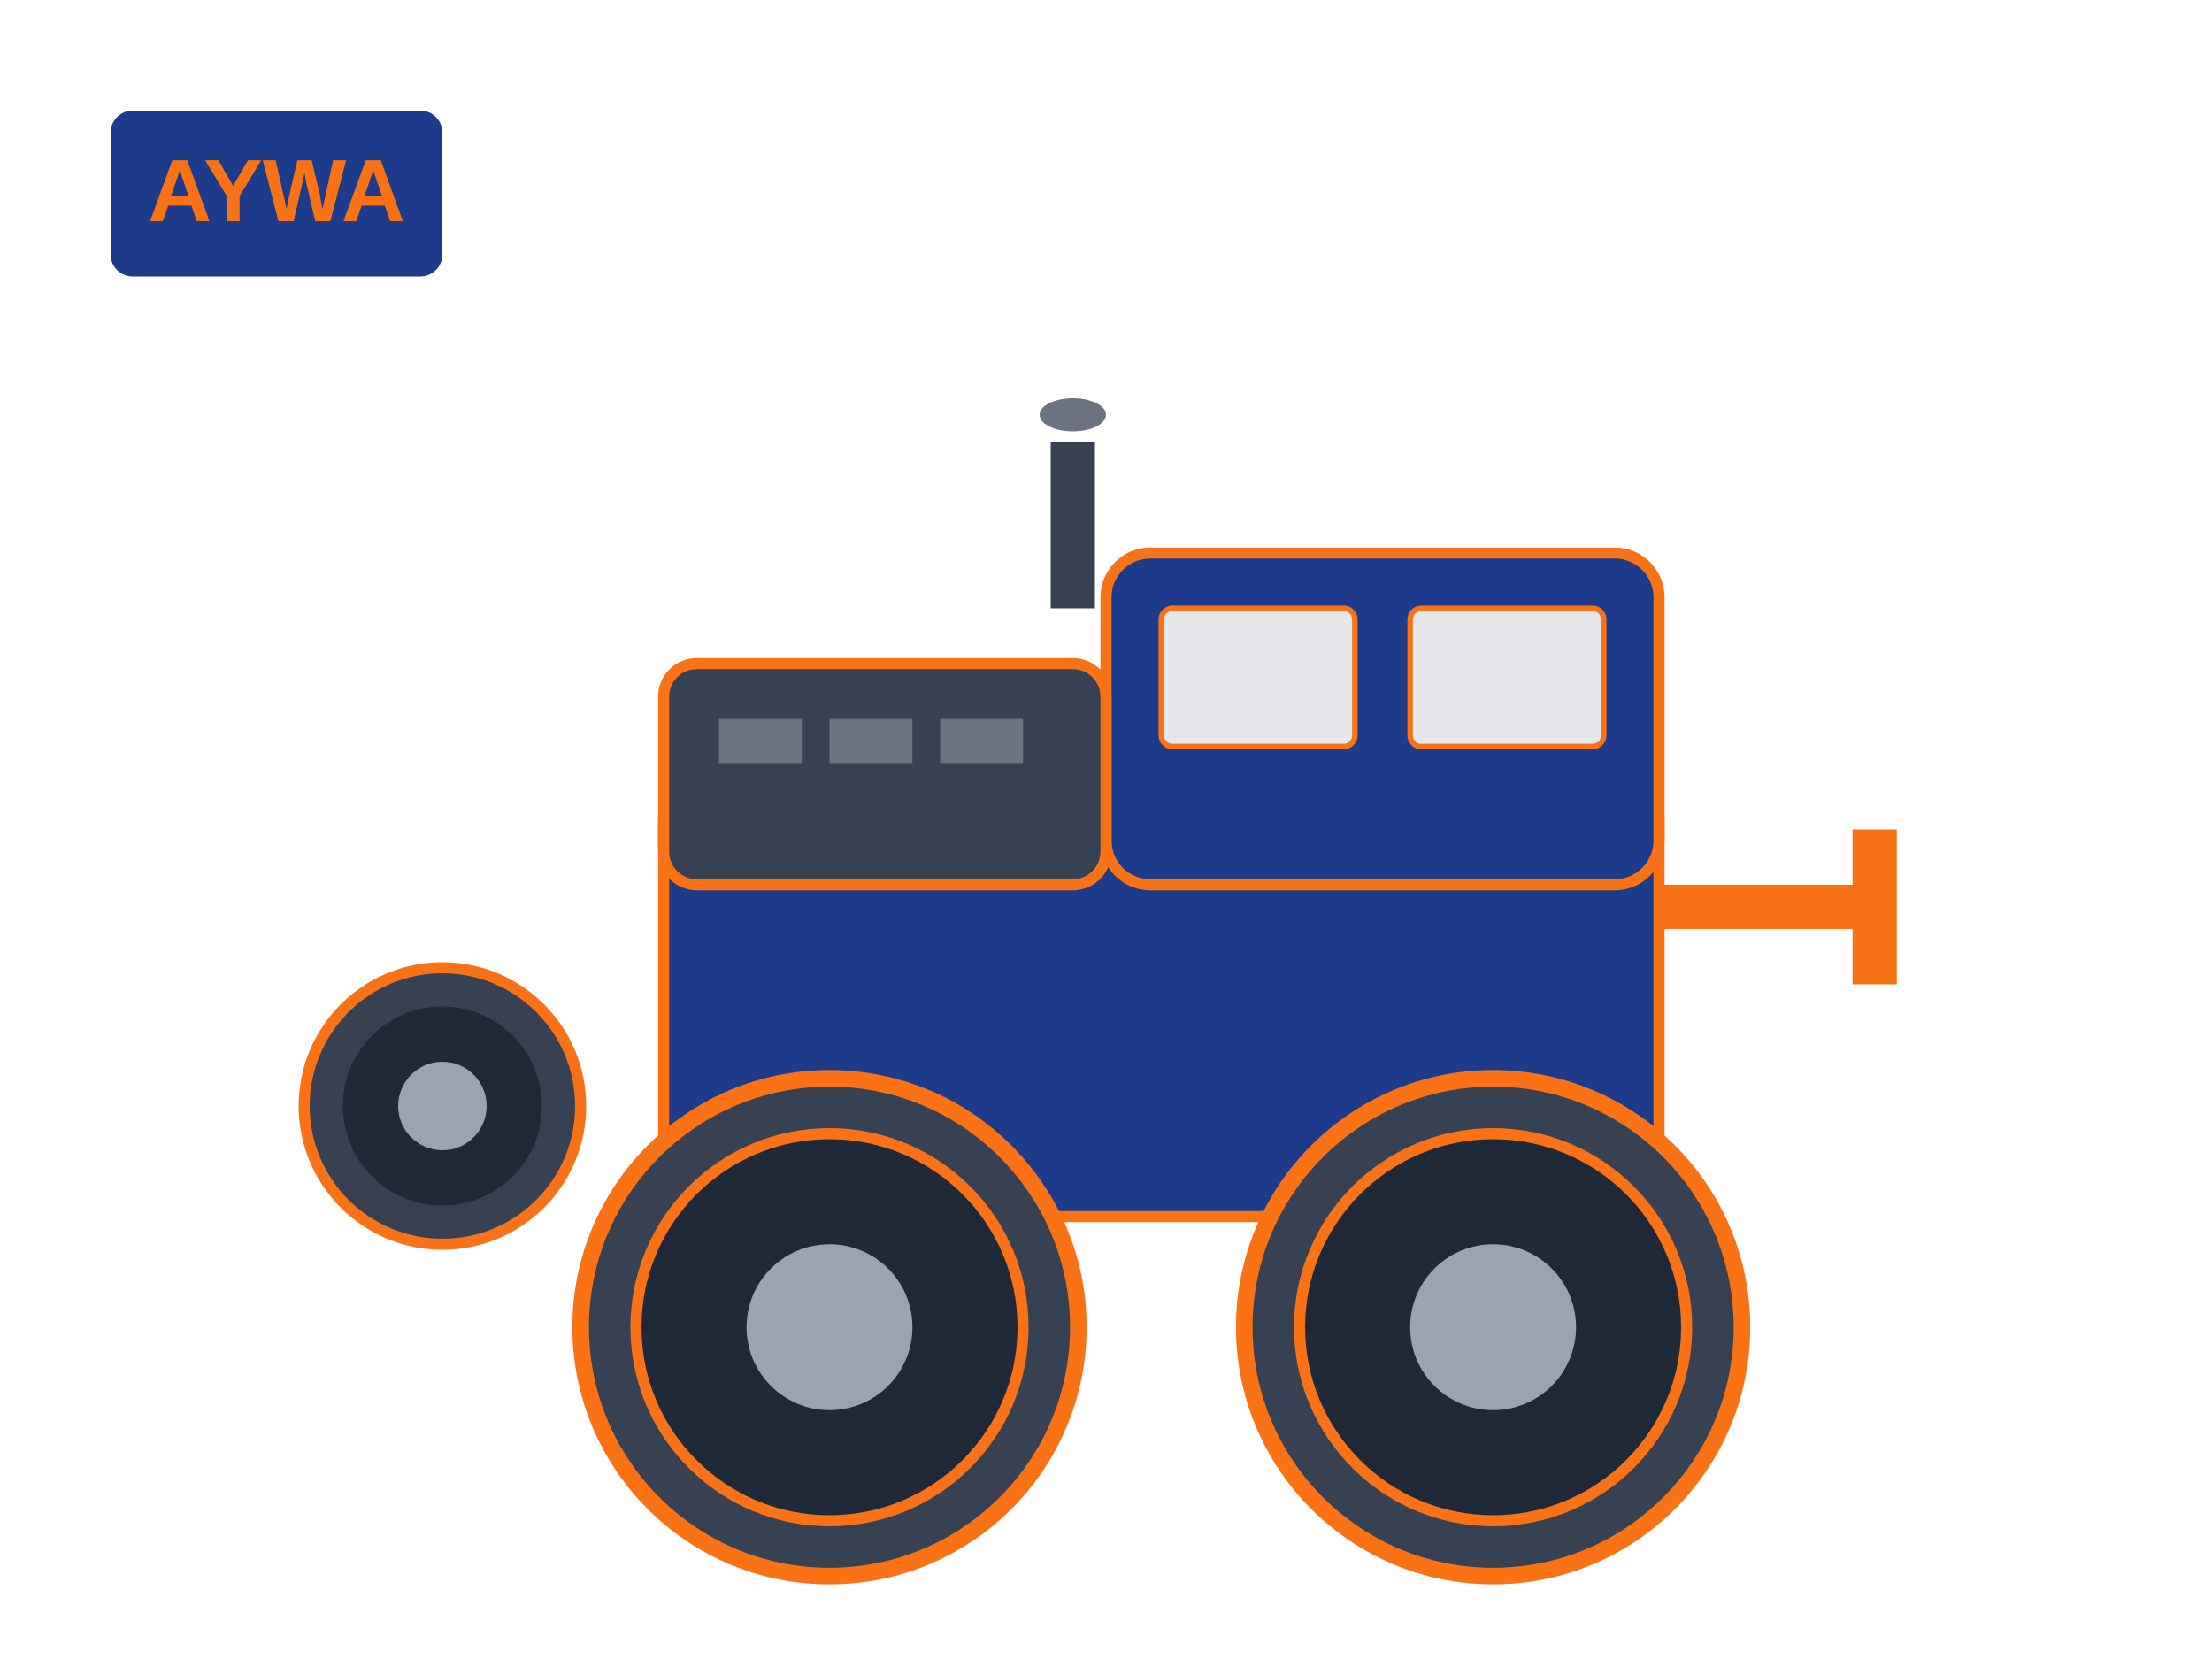
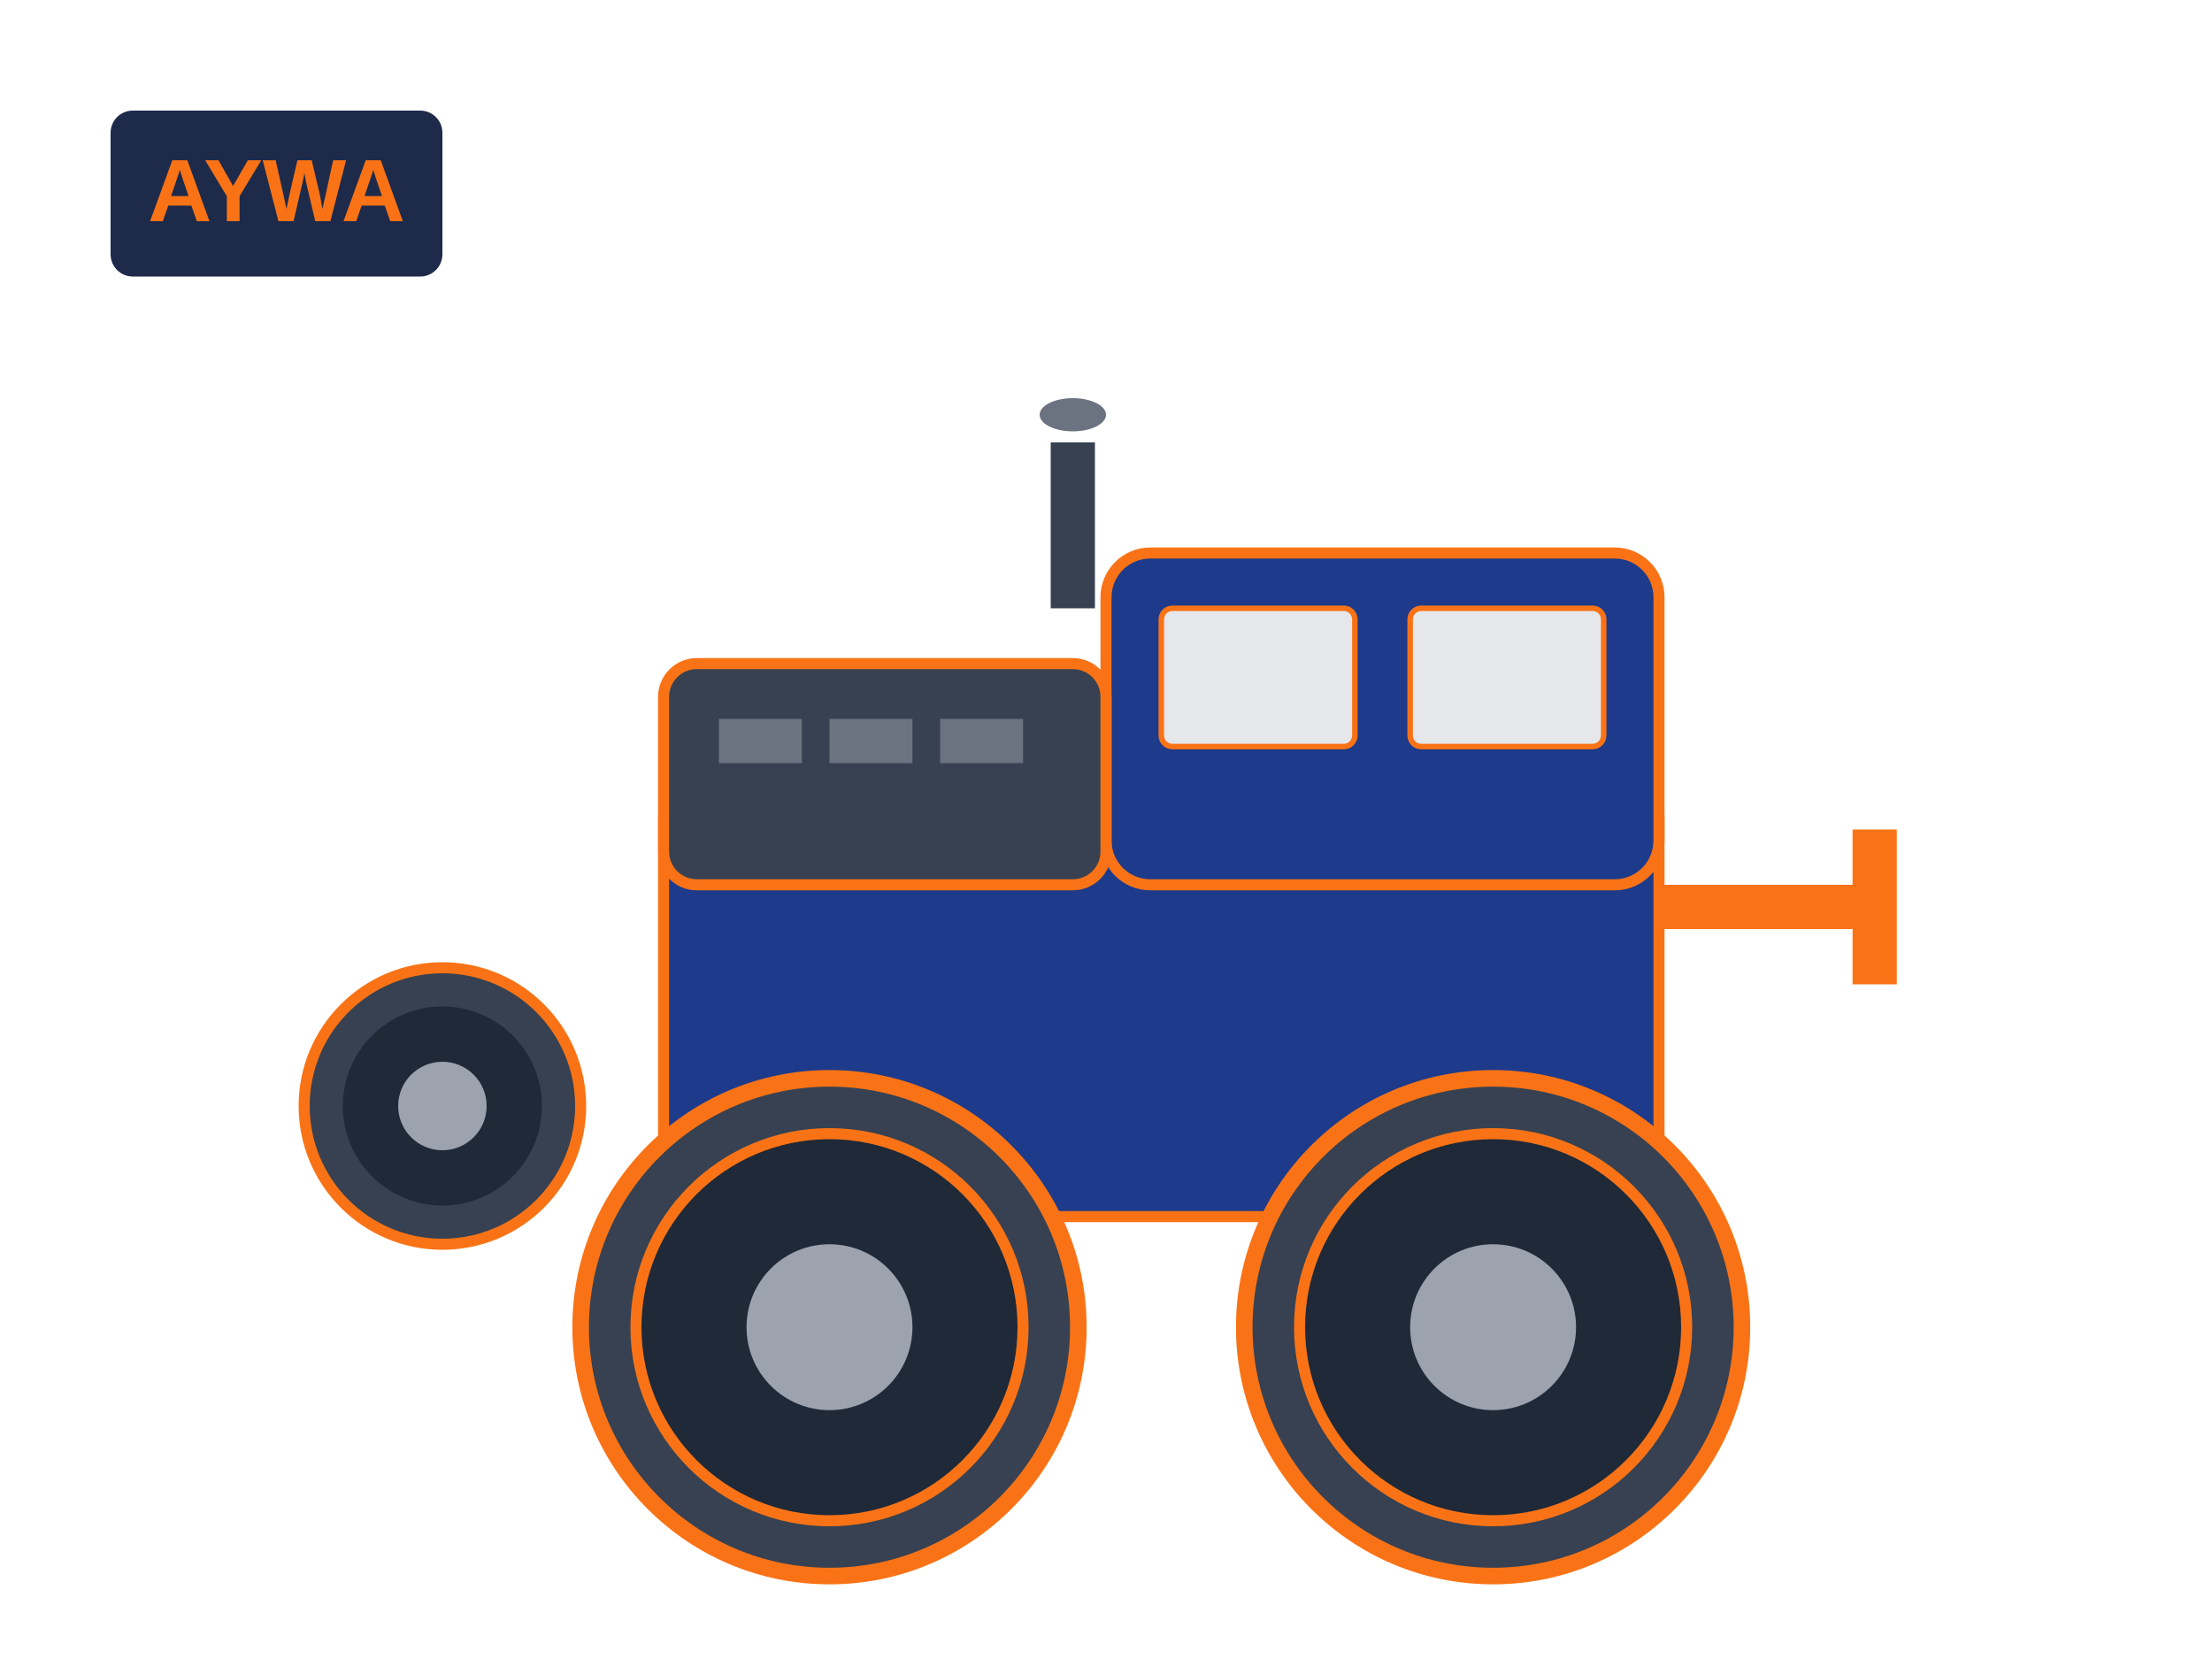
<svg xmlns="http://www.w3.org/2000/svg" width="400" height="300" viewBox="0 0 400 300" fill="none">
  <rect x="120" y="140" width="180" height="80" rx="8" fill="#1e3a8a" stroke="#f97316" stroke-width="2" />
  <rect x="200" y="100" width="100" height="60" rx="8" fill="#1e3a8a" stroke="#f97316" stroke-width="2" />
  <rect x="210" y="110" width="35" height="25" rx="2" fill="#e5e7eb" stroke="#f97316" stroke-width="1" />
  <rect x="255" y="110" width="35" height="25" rx="2" fill="#e5e7eb" stroke="#f97316" stroke-width="1" />
  <rect x="120" y="120" width="80" height="40" rx="6" fill="#374151" stroke="#f97316" stroke-width="2" />
  <rect x="130" y="130" width="15" height="8" fill="#6b7280" />
  <rect x="150" y="130" width="15" height="8" fill="#6b7280" />
  <rect x="170" y="130" width="15" height="8" fill="#6b7280" />
  <circle cx="150" cy="240" r="45" fill="#374151" stroke="#f97316" stroke-width="3" />
  <circle cx="150" cy="240" r="35" fill="#1f2937" stroke="#f97316" stroke-width="2" />
  <circle cx="150" cy="240" r="15" fill="#9ca3af" />
  <circle cx="270" cy="240" r="45" fill="#374151" stroke="#f97316" stroke-width="3" />
  <circle cx="270" cy="240" r="35" fill="#1f2937" stroke="#f97316" stroke-width="2" />
  <circle cx="270" cy="240" r="15" fill="#9ca3af" />
  <circle cx="80" cy="200" r="25" fill="#374151" stroke="#f97316" stroke-width="2" />
  <circle cx="80" cy="200" r="18" fill="#1f2937" />
  <circle cx="80" cy="200" r="8" fill="#9ca3af" />
  <rect x="190" y="80" width="8" height="30" fill="#374151" />
  <ellipse cx="194" cy="75" rx="6" ry="3" fill="#6b7280" />
  <rect x="300" y="160" width="40" height="8" fill="#f97316" />
  <rect x="335" y="150" width="8" height="28" fill="#f97316" />
-   <rect x="20" y="20" width="60" height="30" rx="4" fill="#1e3a8a" />
+   <rect x="20" y="20" width="60" height="30" rx="4" fill="#1e2a4a" />
  <text x="50" y="40" text-anchor="middle" fill="#f97316" font-family="Arial, sans-serif" font-size="16" font-weight="bold">AYWA</text>
</svg>
